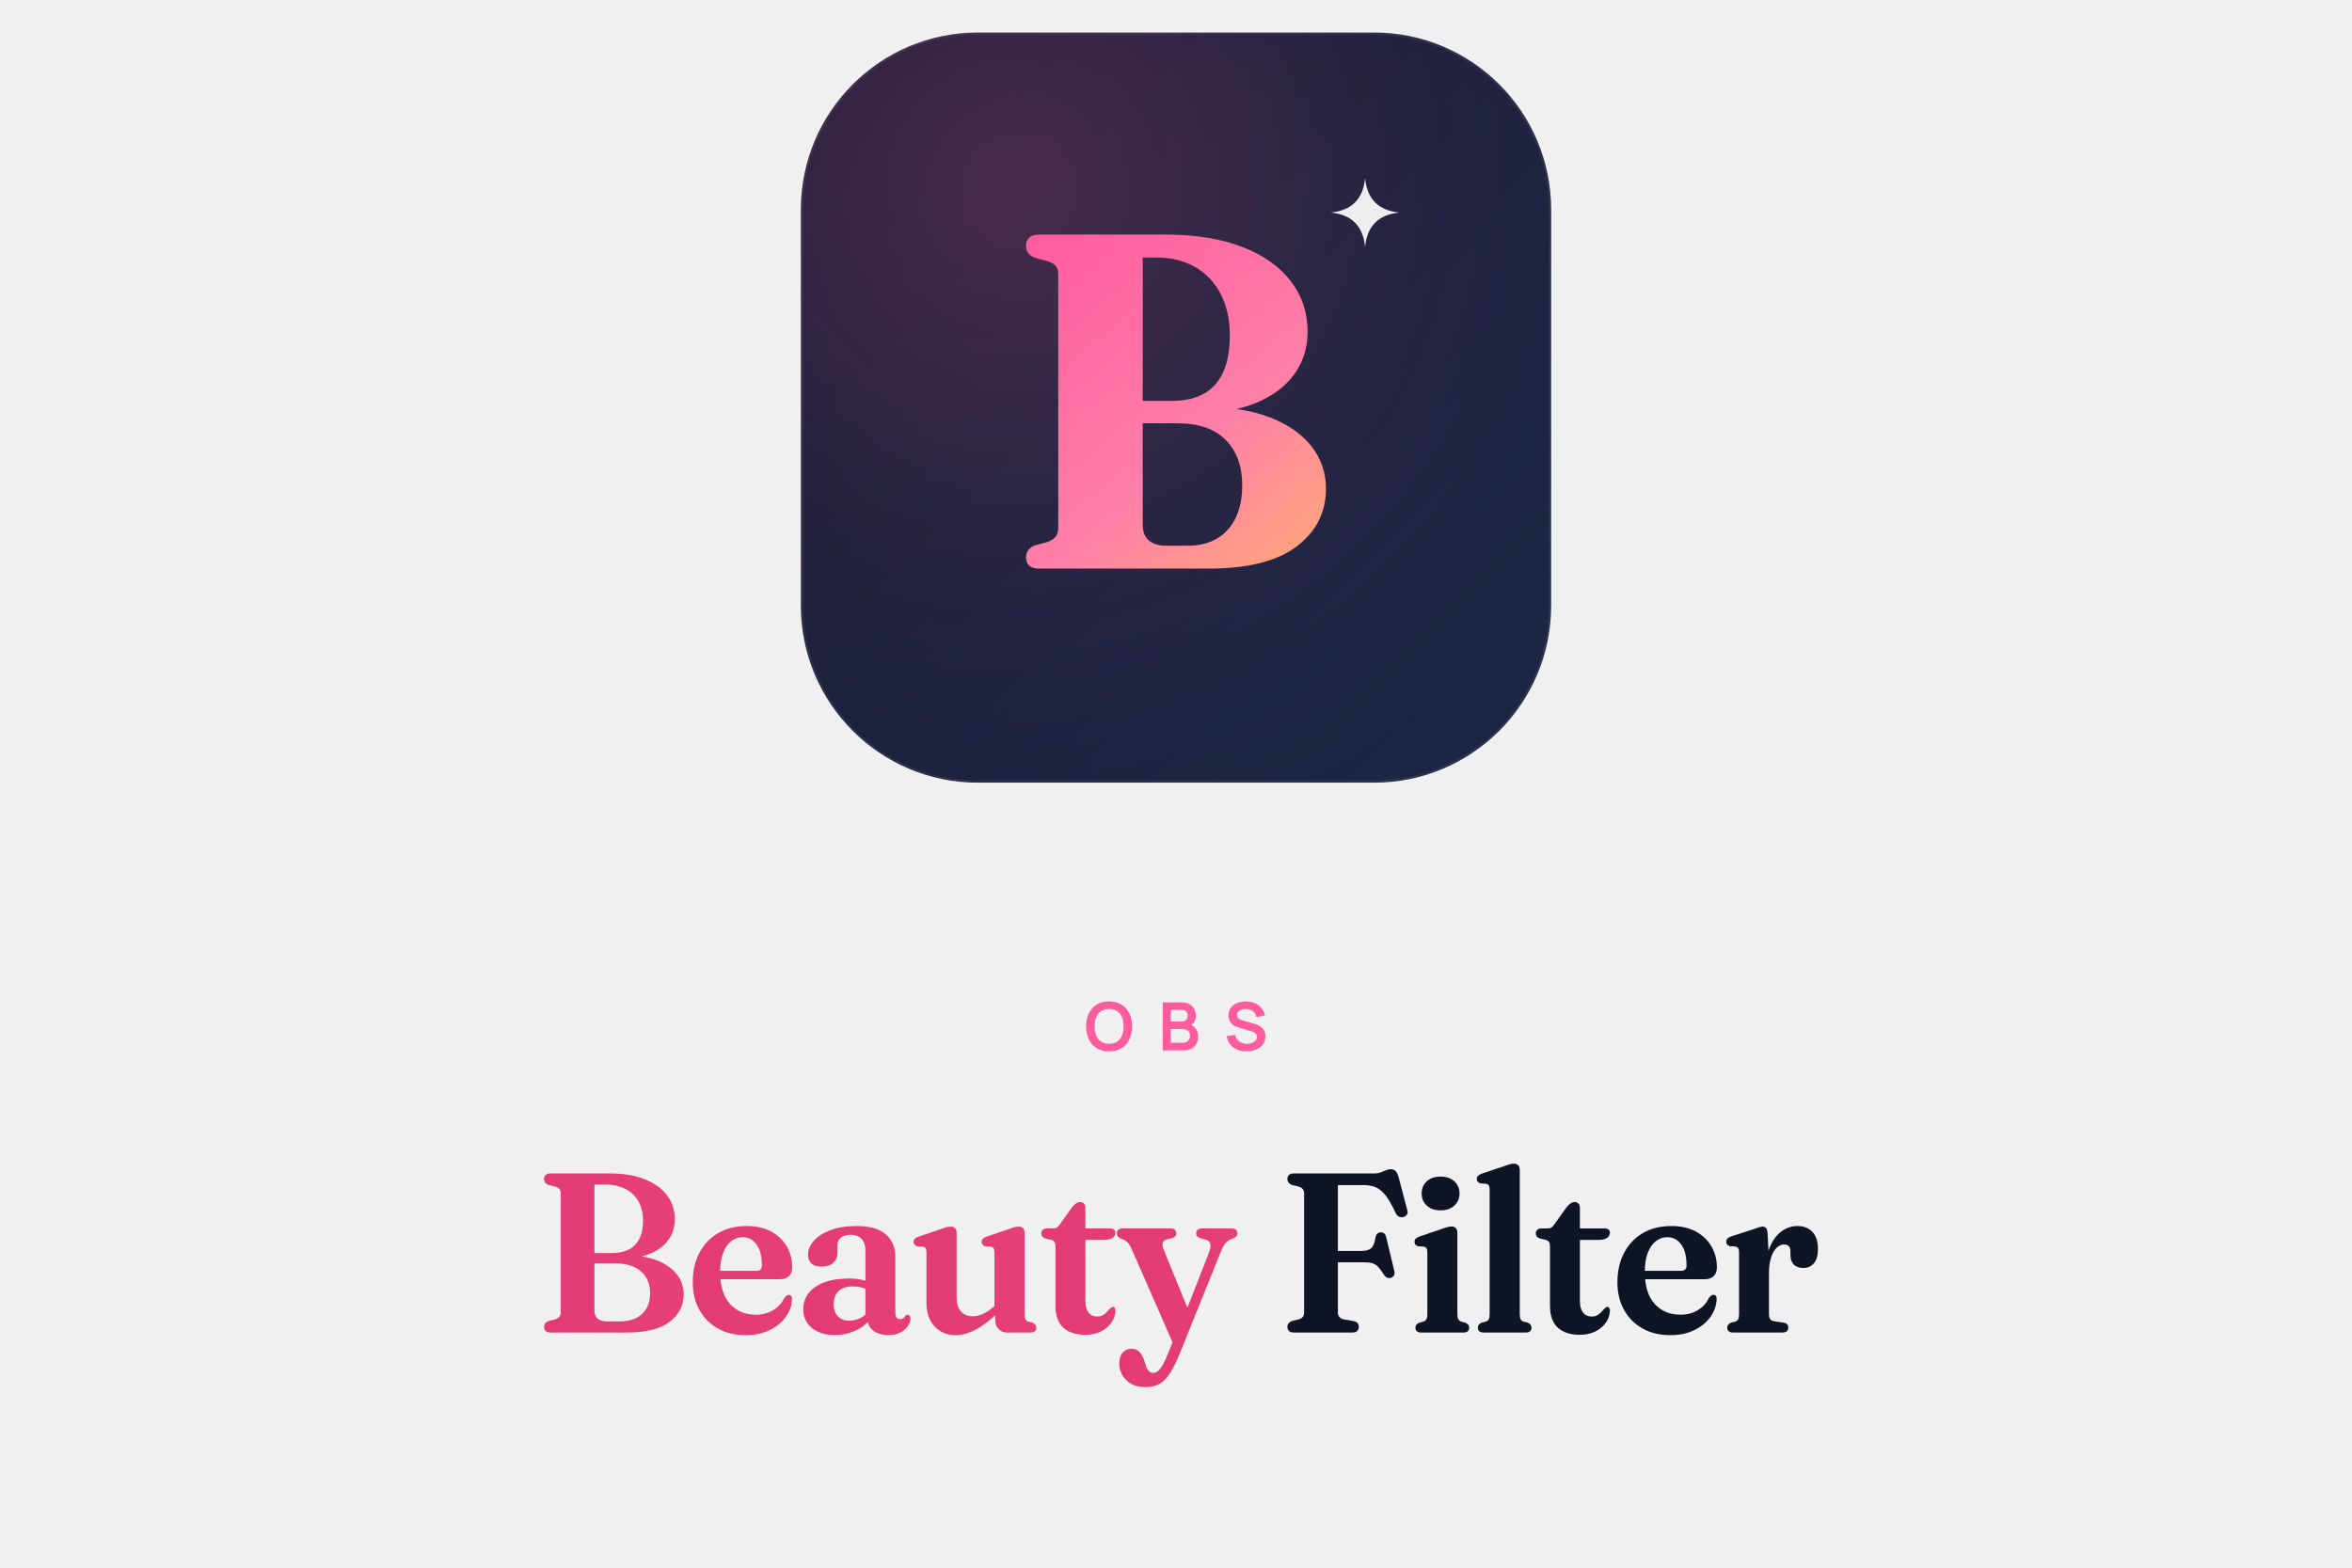
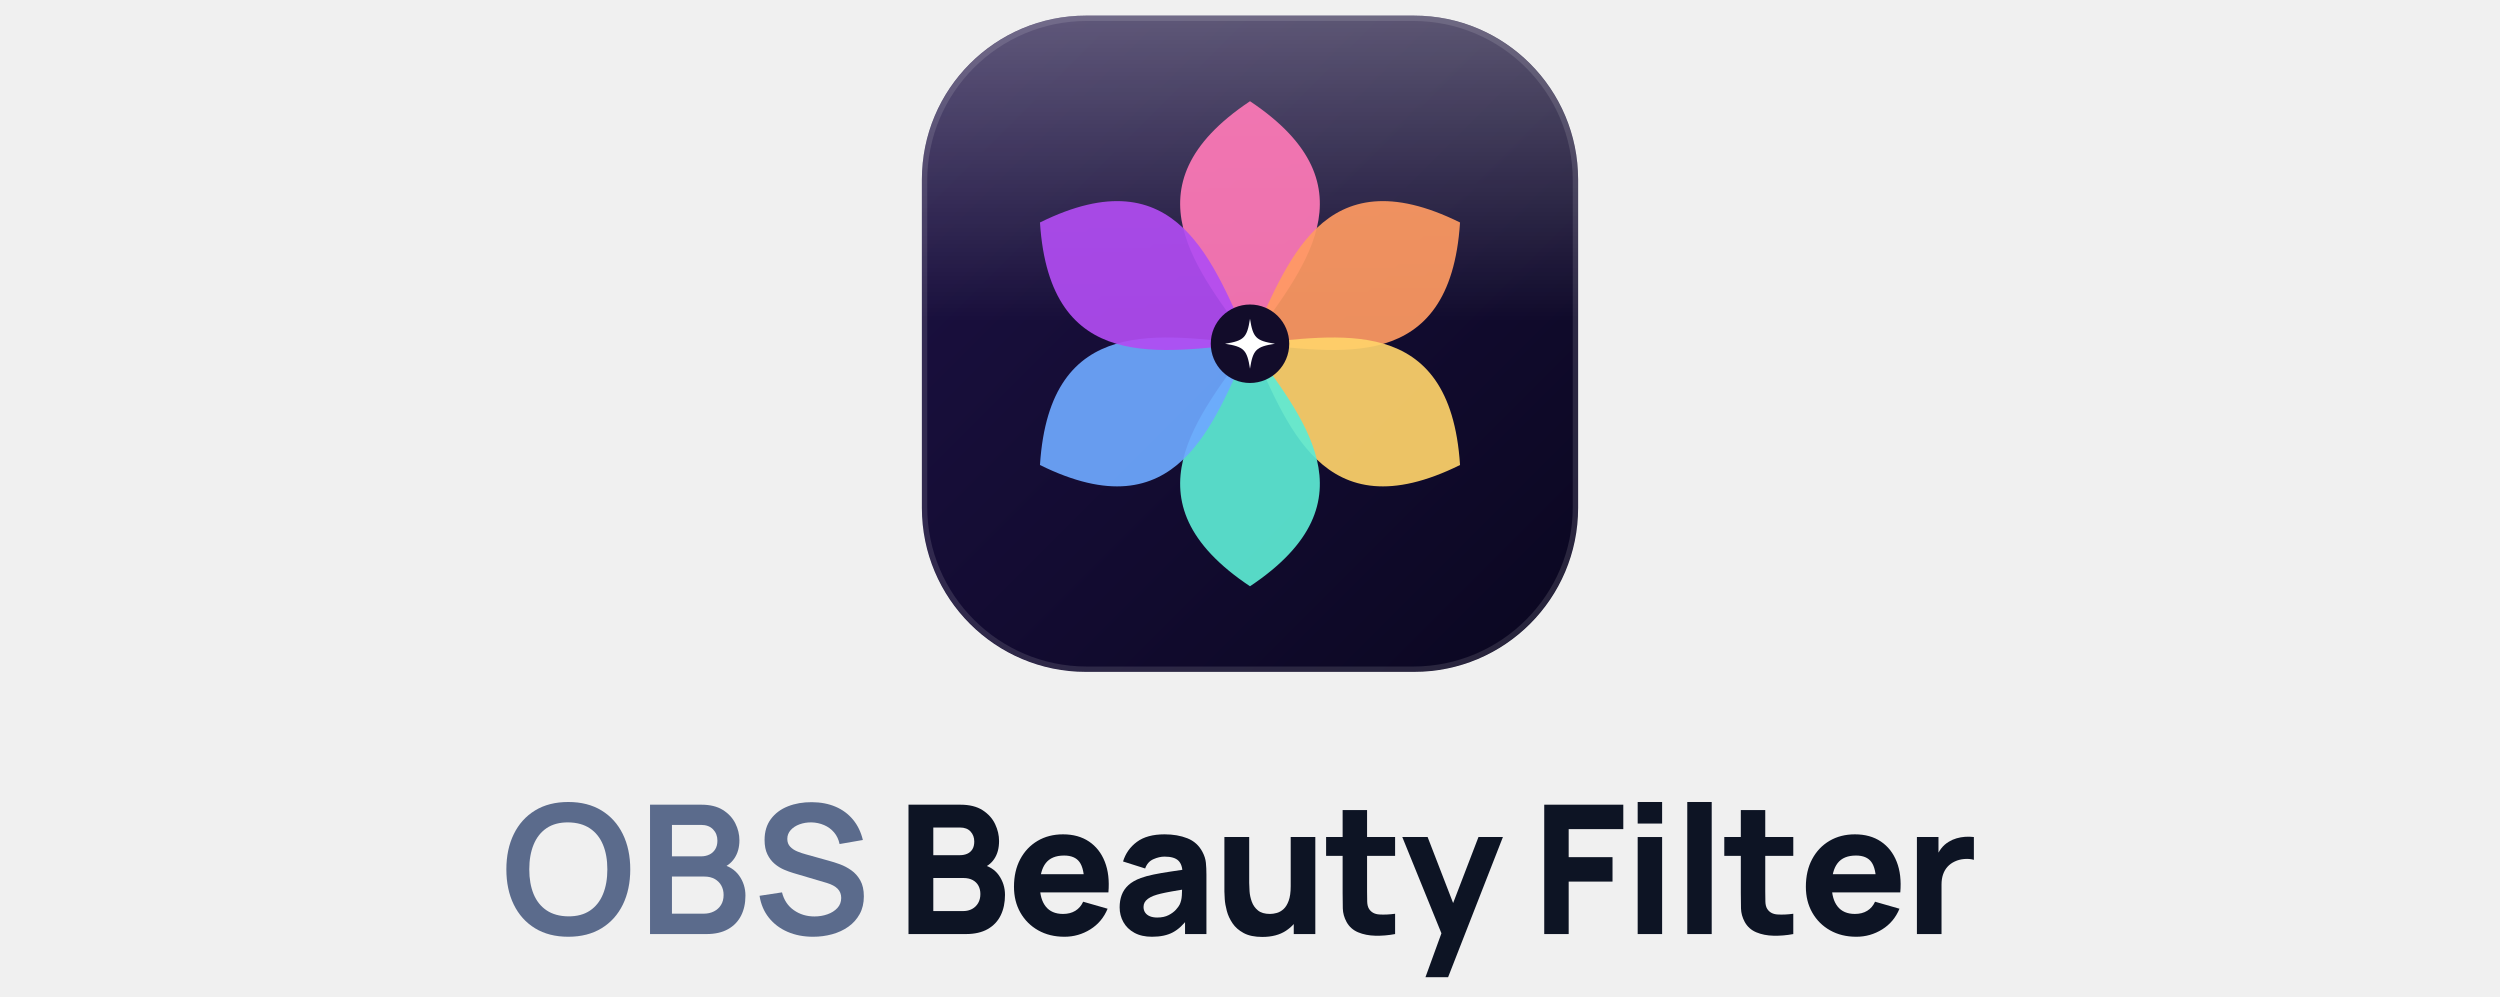
- <svg xmlns="http://www.w3.org/2000/svg" width="600" height="400" viewBox="0 0 600 400" role="img" aria-label="OBS Beauty Filter">
+ <svg xmlns="http://www.w3.org/2000/svg" width="640" height="255" viewBox="0 0 640 255" role="img" aria-label="OBS Beauty Filter">
  <defs>
    <linearGradient id="tile" x1="0" y1="0" x2="1" y2="1">
-       <stop offset="0" stop-color="#121A31" />
-       <stop offset="1" stop-color="#1D2745" />
+       <stop offset="0" stop-color="#1D1145" />
+       <stop offset="1" stop-color="#0A0720" />
    </linearGradient>
-     <radialGradient id="tileGlow" cx="0.28" cy="0.20" r="0.9">
-       <stop offset="0" stop-color="#FF5C9E" stop-opacity="0.22" />
-       <stop offset="0.55" stop-color="#FF5C9E" stop-opacity="0.06" />
-       <stop offset="1" stop-color="#FF5C9E" stop-opacity="0" />
-     </radialGradient>
-     <linearGradient id="bgrad" gradientUnits="userSpaceOnUse" x1="120" y1="1450" x2="1450" y2="-120">
-       <stop offset="0" stop-color="#FF5C9E" />
-       <stop offset="0.55" stop-color="#FF7FA8" />
-       <stop offset="1" stop-color="#FFB36B" />
+     <linearGradient id="gloss" x1="0" y1="0" x2="0" y2="1">
+       <stop offset="0" stop-color="#FFFFFF" stop-opacity="0.30" />
+       <stop offset="1" stop-color="#FFFFFF" stop-opacity="0" />
    </linearGradient>
-     <linearGradient id="wgrad" gradientUnits="userSpaceOnUse" x1="0" y1="0" x2="6174.0" y2="0">
-       <stop offset="0" stop-color="#FF5C9E" />
-       <stop offset="0.55" stop-color="#FF7FA8" />
-       <stop offset="1" stop-color="#FFB36B" />
-     </linearGradient>
-     <radialGradient id="bgGlowA" cx="8%" cy="0%" r="78%">
-       <stop offset="0" stop-color="#FF5C9E" stop-opacity="0.26" />
-       <stop offset="0.55" stop-color="#FF5C9E" stop-opacity="0.07" />
-       <stop offset="1" stop-color="#FF5C9E" stop-opacity="0" />
-     </radialGradient>
-     <radialGradient id="bgGlowB" cx="106%" cy="112%" r="62%">
-       <stop offset="0" stop-color="#FFB36B" stop-opacity="0.20" />
-       <stop offset="0.6" stop-color="#FFB36B" stop-opacity="0.05" />
-       <stop offset="1" stop-color="#FFB36B" stop-opacity="0" />
-     </radialGradient>
-     <linearGradient id="wgradL" gradientUnits="userSpaceOnUse" x1="0" y1="0" x2="6174.0" y2="0">
-       <stop offset="0" stop-color="#E23A74" />
-       <stop offset="0.55" stop-color="#F04A80" />
-       <stop offset="1" stop-color="#FF7A4D" />
-     </linearGradient>
-     <linearGradient id="accent" x1="0" y1="0" x2="1" y2="0">
-       <stop offset="0" stop-color="#FF5C9E" />
-       <stop offset="1" stop-color="#FFB36B" />
-     </linearGradient>
+     <clipPath id="tileClip">
+       <rect x="8" y="8" width="184" height="184" rx="46" />
+     </clipPath>
  </defs>
-   <g transform="translate(202.0 6) scale(0.3828125)">
-     <rect x="6" y="6" width="500" height="500" rx="118" fill="url(#tile)" />
-     <rect x="6" y="6" width="500" height="500" rx="118" fill="none" stroke="#FFFFFF" stroke-opacity="0.07" stroke-width="3" />
-     <rect x="6" y="6" width="500" height="500" rx="118" fill="url(#tileGlow)" />
-     <g transform="translate(256 252) scale(1.0)">
-       <g transform="translate(-109.790 111.300) scale(0.159 -0.159)" fill="url(#bgrad)">
-         <path transform="translate(0.00 0)" d="M1319 335Q1319 186 1196.5 93.0Q1074 0 828 0H115Q89 0 75.5 12.5Q62 25 62 47Q62 82 98 97L150 111Q176 120 186.5 134.0Q197 148 197 175V1233Q197 1256 187.5 1268.0Q178 1280 151 1289L98 1303Q62 1318 62 1353Q62 1375 75.5 1387.5Q89 1400 115 1400H646Q835 1400 968.0 1348.5Q1101 1297 1171.5 1205.0Q1242 1113 1242 992Q1242 892 1186.5 815.0Q1131 738 1026.0 694.5Q921 651 770 651L820 677Q973 677 1085.0 633.5Q1197 590 1258.0 513.0Q1319 436 1319 335ZM697 609H470V703H675Q754 703 808.0 733.5Q862 764 889.0 825.0Q916 886 916 978Q916 1077 878.0 1150.5Q840 1224 771.0 1264.0Q702 1304 608 1304H551V185Q551 140 576.5 118.0Q602 96 649 96H741Q813 96 864.0 127.0Q915 158 941.5 214.5Q968 271 968 349Q968 469 899.0 539.0Q830 609 697 609Z" />
-       </g>
-       <path d="M 126.00 -149.00 Q 127.95 -127.95 149.00 -126.00 Q 127.95 -124.05 126.00 -103.00 Q 124.05 -124.05 103.00 -126.00 Q 124.05 -127.95 126.00 -149.00 Z" fill="#FFFFFF" opacity="0.92" />
+   <g transform="translate(236.0 4) scale(0.913043) translate(-8.0 -8.0)">
+     <rect x="8" y="8" width="184" height="184" rx="46" fill="url(#tile)" />
+     <g clip-path="url(#tileClip)">
+       <rect x="8" y="8" width="184" height="86" fill="url(#gloss)" />
    </g>
+     <rect x="8.75" y="8.75" width="182.5" height="182.5" rx="45.5" fill="none" stroke="#FFFFFF" stroke-opacity="0.12" stroke-width="1.5" />
+     <path d="M100 100 C114 80 136 56 100 32 C64 56 86 80 100 100 Z" fill="#FF7AB8" fill-opacity="0.92" transform="rotate(0 100 100)" />
+     <path d="M100 100 C114 80 136 56 100 32 C64 56 86 80 100 100 Z" fill="#FF9A62" fill-opacity="0.92" transform="rotate(60 100 100)" />
+     <path d="M100 100 C114 80 136 56 100 32 C64 56 86 80 100 100 Z" fill="#FFD36B" fill-opacity="0.92" transform="rotate(120 100 100)" />
+     <path d="M100 100 C114 80 136 56 100 32 C64 56 86 80 100 100 Z" fill="#5EEAD4" fill-opacity="0.92" transform="rotate(180 100 100)" />
+     <path d="M100 100 C114 80 136 56 100 32 C64 56 86 80 100 100 Z" fill="#6EA8FF" fill-opacity="0.92" transform="rotate(240 100 100)" />
+     <path d="M100 100 C114 80 136 56 100 32 C64 56 86 80 100 100 Z" fill="#B14CF2" fill-opacity="0.92" transform="rotate(300 100 100)" />
+     <circle cx="100" cy="100" r="11" fill="#120C2A" />
+     <path d="M100 93 C100.84 98.32 101.68 99.16 107 100 C101.68 100.84 100.84 101.68 100 107 C99.16 101.68 98.32 100.84 93 100 C98.32 99.16 99.16 98.32 100 93 Z" fill="#FFFFFF" />
  </g>
-   <g transform="translate(276.557 268.000) scale(0.0085 -0.0085)" fill="#FF5C9E">
+   <g transform="translate(128.249 239.120) scale(0.023 -0.023)" fill="#5B6B8C">
    <path transform="translate(0.00 0)" d="M749 -30Q533 -30 379.0 64.5Q225 159 142.5 328.0Q60 497 60 720Q60 943 142.5 1112.0Q225 1281 379.0 1375.5Q533 1470 749 1470Q965 1470 1119.5 1375.5Q1274 1281 1356.5 1112.0Q1439 943 1439 720Q1439 497 1356.5 328.0Q1274 159 1119.5 64.5Q965 -30 749 -30ZM749 197Q894 196 990.5 261.0Q1087 326 1135.5 444.0Q1184 562 1184 720Q1184 878 1135.5 994.5Q1087 1111 990.5 1176.0Q894 1241 749 1243Q604 1244 508.0 1179.0Q412 1114 363.5 996.0Q315 878 315 720Q315 562 363.0 445.5Q411 329 507.5 264.0Q604 199 749 197Z" />
-     <path transform="translate(2219.00 0)" d="M140 0V1440H711Q857 1440 950.5 1381.5Q1044 1323 1089.5 1232.0Q1135 1141 1135 1044Q1135 925 1078.5 842.0Q1022 759 925 730V780Q1061 749 1131.5 651.0Q1202 553 1202 428Q1202 300 1153.0 204.0Q1104 108 1007.5 54.0Q911 0 769 0ZM384 227H739Q802 227 852.0 252.5Q902 278 930.5 324.5Q959 371 959 435Q959 493 934.0 539.0Q909 585 861.0 612.5Q813 640 746 640H384ZM384 865H708Q760 865 801.0 885.0Q842 905 866.0 944.0Q890 983 890 1040Q890 1115 842.0 1165.0Q794 1215 708 1215H384Z" />
-     <path transform="translate(4201.00 0)" d="M673 -30Q515 -30 388.5 25.0Q262 80 180.5 182.5Q99 285 77 426L327 464Q359 336 458.5 266.0Q558 196 688 196Q765 196 833.0 220.0Q901 244 943.5 290.0Q986 336 986 403Q986 433 976.0 458.5Q966 484 946.5 504.0Q927 524 896.5 540.5Q866 557 826 569L454 679Q406 693 350.5 716.5Q295 740 245.5 781.5Q196 823 164.5 887.5Q133 952 133 1047Q133 1186 203.5 1280.5Q274 1375 393.5 1422.0Q513 1469 659 1468Q807 1467 923.0 1417.5Q1039 1368 1117.0 1274.0Q1195 1180 1227 1047L968 1002Q952 1078 906.5 1131.5Q861 1185 795.5 1213.0Q730 1241 656 1243Q584 1244 522.5 1221.5Q461 1199 423.5 1157.0Q386 1115 386 1059Q386 1006 418.0 972.5Q450 939 497.5 919.5Q545 900 594 887L852 815Q905 801 971.0 777.0Q1037 753 1098.0 710.0Q1159 667 1198.5 597.0Q1238 527 1238 419Q1238 307 1191.5 222.5Q1145 138 1066.0 82.0Q987 26 885.5 -2.0Q784 -30 673 -30Z" />
+     <path transform="translate(1519.00 0)" d="M140 0V1440H711Q857 1440 950.5 1381.5Q1044 1323 1089.5 1232.0Q1135 1141 1135 1044Q1135 925 1078.5 842.0Q1022 759 925 730V780Q1061 749 1131.5 651.0Q1202 553 1202 428Q1202 300 1153.0 204.0Q1104 108 1007.5 54.0Q911 0 769 0ZM384 227H739Q802 227 852.0 252.5Q902 278 930.5 324.5Q959 371 959 435Q959 493 934.0 539.0Q909 585 861.0 612.5Q813 640 746 640H384ZM384 865H708Q760 865 801.0 885.0Q842 905 866.0 944.0Q890 983 890 1040Q890 1115 842.0 1165.0Q794 1215 708 1215H384Z" />
+     <path transform="translate(2801.00 0)" d="M673 -30Q515 -30 388.5 25.0Q262 80 180.5 182.5Q99 285 77 426L327 464Q359 336 458.5 266.0Q558 196 688 196Q765 196 833.0 220.0Q901 244 943.5 290.0Q986 336 986 403Q986 433 976.0 458.5Q966 484 946.5 504.0Q927 524 896.5 540.5Q866 557 826 569L454 679Q406 693 350.5 716.5Q295 740 245.5 781.5Q196 823 164.5 887.5Q133 952 133 1047Q133 1186 203.5 1280.5Q274 1375 393.5 1422.0Q513 1469 659 1468Q807 1467 923.0 1417.5Q1039 1368 1117.0 1274.0Q1195 1180 1227 1047L968 1002Q952 1078 906.5 1131.5Q861 1185 795.5 1213.0Q730 1241 656 1243Q584 1244 522.5 1221.5Q461 1199 423.5 1157.0Q386 1115 386 1059Q386 1006 418.0 972.5Q450 939 497.5 919.5Q545 900 594 887L852 815Q905 801 971.0 777.0Q1037 753 1098.0 710.0Q1159 667 1198.5 597.0Q1238 527 1238 419Q1238 307 1191.5 222.5Q1145 138 1066.0 82.0Q987 26 885.5 -2.0Q784 -30 673 -30Z" />
  </g>
-   <g transform="translate(136.382 340.000) scale(0.029 -0.029)" fill="url(#wgradL)">
-     <path transform="translate(0.00 0)" d="M1311 337Q1311 188 1187.0 94.0Q1063 0 814 0H141Q112 0 97.5 13.0Q83 26 83 49Q83 86 123 102L179 115Q205 123 217.5 138.0Q230 153 230 181V1222Q230 1249 218.0 1263.0Q206 1277 180 1285L123 1298Q83 1314 83 1351Q83 1374 97.5 1387.0Q112 1400 141 1400H657Q840 1400 968.5 1349.0Q1097 1298 1165.0 1207.0Q1233 1116 1233 995Q1233 896 1178.5 817.5Q1124 739 1017.5 694.5Q911 650 753 650L806 679Q961 679 1074.5 635.5Q1188 592 1249.5 514.5Q1311 437 1311 337ZM703 609H443V699H680Q769 699 830.0 731.5Q891 764 922.5 827.5Q954 891 954 982Q954 1079 915.0 1151.0Q876 1223 800.5 1262.5Q725 1302 617 1302H526V196Q526 146 554.5 122.0Q583 98 638 98H748Q835 98 895.0 128.5Q955 159 985.5 215.0Q1016 271 1016 346Q1016 466 936.0 537.5Q856 609 703 609Z" />
-     <path transform="translate(1336.00 0)" d="M930 572Q930 523 901.5 496.0Q873 469 820 469H227V543H615Q663 543 663 589Q663 711 616.0 775.0Q569 839 496 839Q438 839 393.0 804.0Q348 769 322.0 701.0Q296 633 296 535Q296 347 382.5 252.0Q469 157 609 157Q698 157 764.0 198.0Q830 239 860 305Q873 320 882.5 326.0Q892 332 901 332Q914 332 921.5 321.5Q929 311 928 292Q924 208 872.0 136.0Q820 64 729.5 20.5Q639 -23 520 -23Q381 -23 276.5 35.5Q172 94 113.5 199.0Q55 304 55 443Q55 587 112.5 698.5Q170 810 276.5 873.5Q383 937 532 937Q654 937 743.0 889.5Q832 842 881.0 759.5Q930 677 930 572Z" />
-     <path transform="translate(2296.00 0)" d="M633 122V145L614 149V719Q614 787 580.5 823.5Q547 860 486 860Q429 860 398.5 835.0Q368 810 368 774V703Q368 645 330.5 612.5Q293 580 226 580Q169 580 139.0 608.0Q109 636 109 686Q109 747 158.0 804.5Q207 862 303.0 899.5Q399 937 539 937Q709 937 793.0 864.5Q877 792 877 667V172Q877 146 888.0 132.0Q899 118 920 118Q936 118 946.5 125.5Q957 133 963 145Q967 150 972.0 153.5Q977 157 984 157Q997 157 1003.5 147.5Q1010 138 1010 123Q1010 91 988.0 57.5Q966 24 923.0 1.0Q880 -22 818 -22Q733 -22 683.0 17.0Q633 56 633 122ZM67 205Q67 327 173.0 401.0Q279 475 471 475Q530 475 578.0 465.0Q626 455 661 439L641 375Q608 390 574.0 398.0Q540 406 499 406Q422 406 378.5 365.0Q335 324 335 251Q335 179 373.0 141.5Q411 104 472 104Q523 104 569.5 127.5Q616 151 647 192L667 133Q617 59 529.5 18.5Q442 -22 343 -22Q219 -22 143.0 40.5Q67 103 67 205Z" />
-     <path transform="translate(3303.00 0)" d="M749 111V184L742 190V704Q742 730 734.5 741.0Q727 752 711 756L661 759Q645 764 637.0 773.5Q629 783 629 797Q629 813 639.0 824.0Q649 835 673 844L869 910Q900 922 919.5 927.0Q939 932 956 932Q981 932 994.0 917.5Q1007 903 1007 879V162Q1007 131 1015.5 116.5Q1024 102 1040 96L1077 87Q1094 79 1102.0 68.5Q1110 58 1110 42Q1110 23 1097.5 11.5Q1085 0 1060 0H855Q807 0 778.0 30.0Q749 60 749 111ZM144 261V704Q144 730 136.5 741.0Q129 752 113 756L63 759Q47 764 39.0 773.5Q31 783 31 797Q31 813 41.0 824.0Q51 835 75 844L271 910Q302 922 321.5 927.0Q341 932 358 932Q382 932 395.5 917.5Q409 903 409 879V312Q409 227 447.5 185.0Q486 143 551 143Q593 143 640.0 163.5Q687 184 736 228L773 262L816 214L774 175Q661 68 571.5 22.5Q482 -23 402 -23Q288 -23 216.0 52.5Q144 128 144 261Z" />
-     <path transform="translate(4436.00 0)" d="M107 816 56 828Q37 835 29.0 846.0Q21 857 21 873Q21 892 34.5 904.0Q48 916 69 916H128Q146 916 159.5 925.0Q173 934 188 957L290 1100Q307 1122 325.5 1135.0Q344 1148 362 1148Q383 1148 396.0 1134.5Q409 1121 409 1095V279Q409 211 436.0 176.0Q463 141 512 141Q540 141 560.0 151.5Q580 162 594.0 177.0Q608 192 620.5 205.5Q633 219 646 226Q658 227 666.0 217.5Q674 208 673 187Q669 130 634.5 83.0Q600 36 542.0 8.0Q484 -20 409 -20Q284 -20 215.0 42.5Q146 105 146 234V758Q146 784 137.5 796.5Q129 809 107 816ZM308 815 310 916H625Q648 916 660.5 906.0Q673 896 673 878Q673 851 648.5 833.0Q624 815 570 815Z" />
-     <path transform="translate(5120.00 0)" d="M651 147 510 -128 132 734Q113 779 91.5 798.0Q70 817 34 828Q16 837 8.5 847.0Q1 857 1 872Q1 893 14.5 904.5Q28 916 50 916H476Q499 916 511.5 905.0Q524 894 524 873Q524 857 514.5 846.5Q505 836 486 830L444 821Q411 812 405.0 787.5Q399 763 420 714ZM455 -176 524 -7 565 71 812 704Q832 755 823.5 782.0Q815 809 778 819L736 829Q717 836 708.0 846.5Q699 857 699 873Q699 893 712.5 904.5Q726 916 749 916H1012Q1035 916 1048.0 904.5Q1061 893 1061 873Q1061 860 1054.0 849.5Q1047 839 1028 829Q986 816 962.5 792.0Q939 768 917 713L566 -158Q517 -279 474.0 -349.5Q431 -420 379.5 -450.0Q328 -480 255 -480Q148 -480 85.5 -419.5Q23 -359 23 -271Q23 -212 52.5 -177.5Q82 -143 130 -143Q175 -143 200.0 -169.5Q225 -196 243 -247L256 -286Q264 -319 281.0 -337.0Q298 -355 321 -355Q344 -355 364.5 -338.0Q385 -321 407.0 -282.0Q429 -243 455 -176Z" />
-   </g>
-   <g transform="translate(315.428 340.000) scale(0.029 -0.029)" fill="#0D1424">
-     <path transform="translate(365.00 0)" d="M849 1400Q882 1400 906.0 1409.5Q930 1419 950.0 1428.0Q970 1437 989 1437Q1020 1437 1035.5 1420.0Q1051 1403 1062 1364L1138 1075Q1145 1051 1133.0 1035.5Q1121 1020 1098 1015Q1080 1012 1063.0 1020.0Q1046 1028 1034 1054Q987 1156 945.5 1208.0Q904 1260 859.0 1278.5Q814 1297 755 1297H527V178Q527 151 540.5 136.0Q554 121 581 115L669 100Q691 94 701.0 82.0Q711 70 711 49Q711 26 696.5 13.0Q682 0 653 0H141Q112 0 97.5 13.0Q83 26 83 49Q83 86 124 102L180 115Q205 123 217.5 137.0Q230 151 230 178V1222Q230 1249 217.5 1263.0Q205 1277 180 1285L124 1298Q83 1314 83 1351Q83 1374 97.5 1387.0Q112 1400 141 1400ZM410 718H732Q795 718 821.5 743.5Q848 769 858 838Q863 860 874.5 870.5Q886 881 903 881Q942 883 952 839L1022 547Q1029 520 1021.5 504.5Q1014 489 995 482Q977 476 960.5 483.0Q944 490 932 509Q905 552 883.0 576.0Q861 600 832.5 609.0Q804 618 759 618H410Z" />
-     <path transform="translate(1513.00 0)" d="M430 879V162Q430 131 438.5 116.5Q447 102 464 96L500 87Q517 79 525.5 68.5Q534 58 534 42Q534 22 521.0 11.0Q508 0 484 0H111Q87 0 74.0 11.0Q61 22 61 42Q61 58 69.5 68.5Q78 79 94 86L132 96Q149 103 157.5 116.5Q166 130 166 162V705Q166 731 158.5 741.5Q151 752 135 756L84 759Q68 765 60.5 774.0Q53 783 53 798Q53 814 63.0 825.0Q73 836 97 845L292 911Q324 923 343.0 928.0Q362 933 379 933Q404 933 417.0 918.0Q430 903 430 879ZM282 1075Q207 1075 161.5 1116.5Q116 1158 116 1224Q116 1290 161.5 1331.0Q207 1372 282 1372Q357 1372 403.0 1331.0Q449 1290 449 1224Q449 1158 403.0 1116.5Q357 1075 282 1075Z" />
-     <path transform="translate(2061.00 0)" d="M431 1432V162Q431 130 439.0 116.0Q447 102 464 96L501 87Q518 79 526.0 68.5Q534 58 534 42Q534 22 521.5 11.0Q509 0 484 0H111Q88 0 75.0 11.0Q62 22 62 42Q62 58 70.5 68.5Q79 79 95 87L132 96Q150 102 158.0 116.0Q166 130 166 162V1258Q166 1283 158.5 1294.0Q151 1305 135 1309L85 1312Q69 1318 61.0 1327.0Q53 1336 53 1350Q53 1367 63.0 1378.0Q73 1389 97 1398L293 1464Q324 1475 343.5 1480.5Q363 1486 379 1486Q404 1486 417.5 1471.0Q431 1456 431 1432Z" />
-     <path transform="translate(2612.00 0)" d="M107 816 56 828Q37 835 29.0 846.0Q21 857 21 873Q21 892 34.5 904.0Q48 916 69 916H128Q146 916 159.5 925.0Q173 934 188 957L290 1100Q307 1122 325.5 1135.0Q344 1148 362 1148Q383 1148 396.0 1134.5Q409 1121 409 1095V279Q409 211 436.0 176.0Q463 141 512 141Q540 141 560.0 151.5Q580 162 594.0 177.0Q608 192 620.5 205.5Q633 219 646 226Q658 227 666.0 217.5Q674 208 673 187Q669 130 634.5 83.0Q600 36 542.0 8.0Q484 -20 409 -20Q284 -20 215.0 42.5Q146 105 146 234V758Q146 784 137.5 796.5Q129 809 107 816ZM308 815 310 916H625Q648 916 660.5 906.0Q673 896 673 878Q673 851 648.5 833.0Q624 815 570 815Z" />
-     <path transform="translate(3296.00 0)" d="M930 572Q930 523 901.5 496.0Q873 469 820 469H227V543H615Q663 543 663 589Q663 711 616.0 775.0Q569 839 496 839Q438 839 393.0 804.0Q348 769 322.0 701.0Q296 633 296 535Q296 347 382.5 252.0Q469 157 609 157Q698 157 764.0 198.0Q830 239 860 305Q873 320 882.5 326.0Q892 332 901 332Q914 332 921.5 321.5Q929 311 928 292Q924 208 872.0 136.0Q820 64 729.5 20.5Q639 -23 520 -23Q381 -23 276.5 35.5Q172 94 113.5 199.0Q55 304 55 443Q55 587 112.5 698.5Q170 810 276.5 873.5Q383 937 532 937Q654 937 743.0 889.5Q832 842 881.0 759.5Q930 677 930 572Z" />
-     <path transform="translate(4256.00 0)" d="M395 512Q395 654 434.5 748.5Q474 843 538.0 890.0Q602 937 677 937Q763 937 811.0 885.0Q859 833 859 735Q859 651 823.5 609.5Q788 568 732 568Q676 568 647.0 597.5Q618 627 617 680V714Q617 745 603.0 760.0Q589 775 561 775Q527 775 496.5 746.5Q466 718 447.0 661.0Q428 604 428 518ZM416 874 428 634V163Q428 134 438.5 118.5Q449 103 475 99L556 87Q578 84 588.0 72.0Q598 60 598 42Q598 23 585.0 11.5Q572 0 547 0H111Q87 0 74.0 11.5Q61 23 61 42Q61 58 69.5 68.5Q78 79 94 87L131 96Q149 102 157.0 116.0Q165 130 165 161V705Q165 731 157.5 742.0Q150 753 134 757L83 760Q67 766 59.5 775.0Q52 784 52 798Q52 815 62.0 826.0Q72 837 96 846L292 909Q323 921 342.0 926.5Q361 932 373 932Q392 932 402.5 919.0Q413 906 416 874Z" />
+   <g transform="translate(229.357 239.120) scale(0.023 -0.023)" fill="#0D1424">
+     <path transform="translate(0.00 0)" d="M140 0V1440H716Q870 1440 965.0 1378.5Q1060 1317 1104.0 1224.0Q1148 1131 1148 1036Q1148 915 1093.5 835.0Q1039 755 944 728V778Q1079 750 1146.5 653.0Q1214 556 1214 436Q1214 307 1166.5 209.0Q1119 111 1022.0 55.5Q925 0 778 0ZM416 256H750Q805 256 848.0 279.5Q891 303 915.5 345.5Q940 388 940 446Q940 497 919.0 537.0Q898 577 855.5 600.5Q813 624 750 624H416ZM416 878H712Q758 878 794.0 894.0Q830 910 851.0 943.5Q872 977 872 1030Q872 1096 831.0 1141.0Q790 1186 712 1186H416Z" />
+     <path transform="translate(1234.00 0)" d="M642 -30Q476 -30 349.5 41.5Q223 113 151.5 238.5Q80 364 80 526Q80 703 150.0 834.0Q220 965 343.0 1037.5Q466 1110 626 1110Q796 1110 915.0 1030.0Q1034 950 1091.0 805.0Q1148 660 1131 464H862V564Q862 729 809.5 801.5Q757 874 638 874Q499 874 433.5 789.5Q368 705 368 540Q368 389 433.5 306.5Q499 224 626 224Q706 224 763.0 259.0Q820 294 850 360L1122 282Q1061 134 929.5 52.0Q798 -30 642 -30ZM284 464V666H1000V464Z" />
+     <path transform="translate(2410.00 0)" d="M440 -30Q324 -30 243.5 14.5Q163 59 121.5 133.5Q80 208 80 298Q80 373 103.0 435.0Q126 497 177.5 544.5Q229 592 316 624Q376 646 459.0 663.0Q542 680 647.0 695.5Q752 711 878 730L780 676Q780 772 734.0 817.0Q688 862 580 862Q520 862 455.0 833.0Q390 804 364 730L118 808Q159 942 272.0 1026.0Q385 1110 580 1110Q723 1110 834.0 1066.0Q945 1022 1002 914Q1034 854 1040.0 794.0Q1046 734 1046 660V0H808V222L842 176Q763 67 671.5 18.5Q580 -30 440 -30ZM498 184Q573 184 624.5 210.5Q676 237 706.5 271.0Q737 305 748 328Q769 372 772.5 430.5Q776 489 776 528L856 508Q735 488 660.0 474.5Q585 461 539.0 450.0Q493 439 458 426Q418 410 393.5 391.5Q369 373 357.5 351.0Q346 329 346 302Q346 265 364.5 238.5Q383 212 417.0 198.0Q451 184 498 184Z" />
+     <path transform="translate(3536.00 0)" d="M542 -32Q415 -32 335.0 11.0Q255 54 210.5 120.0Q166 186 147.0 257.5Q128 329 124.0 388.0Q120 447 120 474V1080H396V570Q396 533 400.0 475.5Q404 418 425.0 360.0Q446 302 493.5 263.0Q541 224 628 224Q663 224 703.0 235.0Q743 246 778.0 277.5Q813 309 835.5 370.5Q858 432 858 532L1014 458Q1014 330 962.0 218.0Q910 106 805.5 37.0Q701 -32 542 -32ZM892 0V358H858V1080H1132V0Z" />
+     <path transform="translate(4768.00 0)" d="M788 0Q676 -21 568.5 -18.5Q461 -16 376.5 19.5Q292 55 248 134Q208 208 206.0 284.5Q204 361 204 458V1380H476V474Q476 411 477.5 360.5Q479 310 498 280Q534 223 613.0 218.0Q692 213 788 226ZM20 870V1080H788V870Z" />
+     <path transform="translate(5616.00 0)" d="M278 -480 486 92 490 -76 20 1080H302L618 262H554L868 1080H1140L530 -480Z" />
+     <path transform="translate(7076.00 0)" d="M140 0V1440H1020V1168H412V856H900V584H412V0Z" />
+     <path transform="translate(8096.00 0)" d="M160 1230V1470H432V1230ZM160 0V1080H432V0Z" />
+     <path transform="translate(8648.00 0)" d="M160 0V1470H432V0Z" />
+     <path transform="translate(9200.00 0)" d="M788 0Q676 -21 568.5 -18.5Q461 -16 376.5 19.5Q292 55 248 134Q208 208 206.0 284.5Q204 361 204 458V1380H476V474Q476 411 477.5 360.5Q479 310 498 280Q534 223 613.0 218.0Q692 213 788 226ZM20 870V1080H788V870Z" />
+     <path transform="translate(10048.00 0)" d="M642 -30Q476 -30 349.5 41.5Q223 113 151.5 238.5Q80 364 80 526Q80 703 150.0 834.0Q220 965 343.0 1037.5Q466 1110 626 1110Q796 1110 915.0 1030.0Q1034 950 1091.0 805.0Q1148 660 1131 464H862V564Q862 729 809.5 801.5Q757 874 638 874Q499 874 433.5 789.5Q368 705 368 540Q368 389 433.5 306.5Q499 224 626 224Q706 224 763.0 259.0Q820 294 850 360L1122 282Q1061 134 929.5 52.0Q798 -30 642 -30ZM284 464V666H1000V464Z" />
+     <path transform="translate(11224.00 0)" d="M140 0V1080H380V816L354 850Q375 906 410.0 952.0Q445 998 496 1028Q535 1052 581.0 1065.5Q627 1079 676.0 1082.5Q725 1086 774 1080V826Q729 840 669.5 835.5Q610 831 562 808Q514 786 481.0 749.5Q448 713 431.0 663.5Q414 614 414 552V0Z" />
  </g>
</svg>
